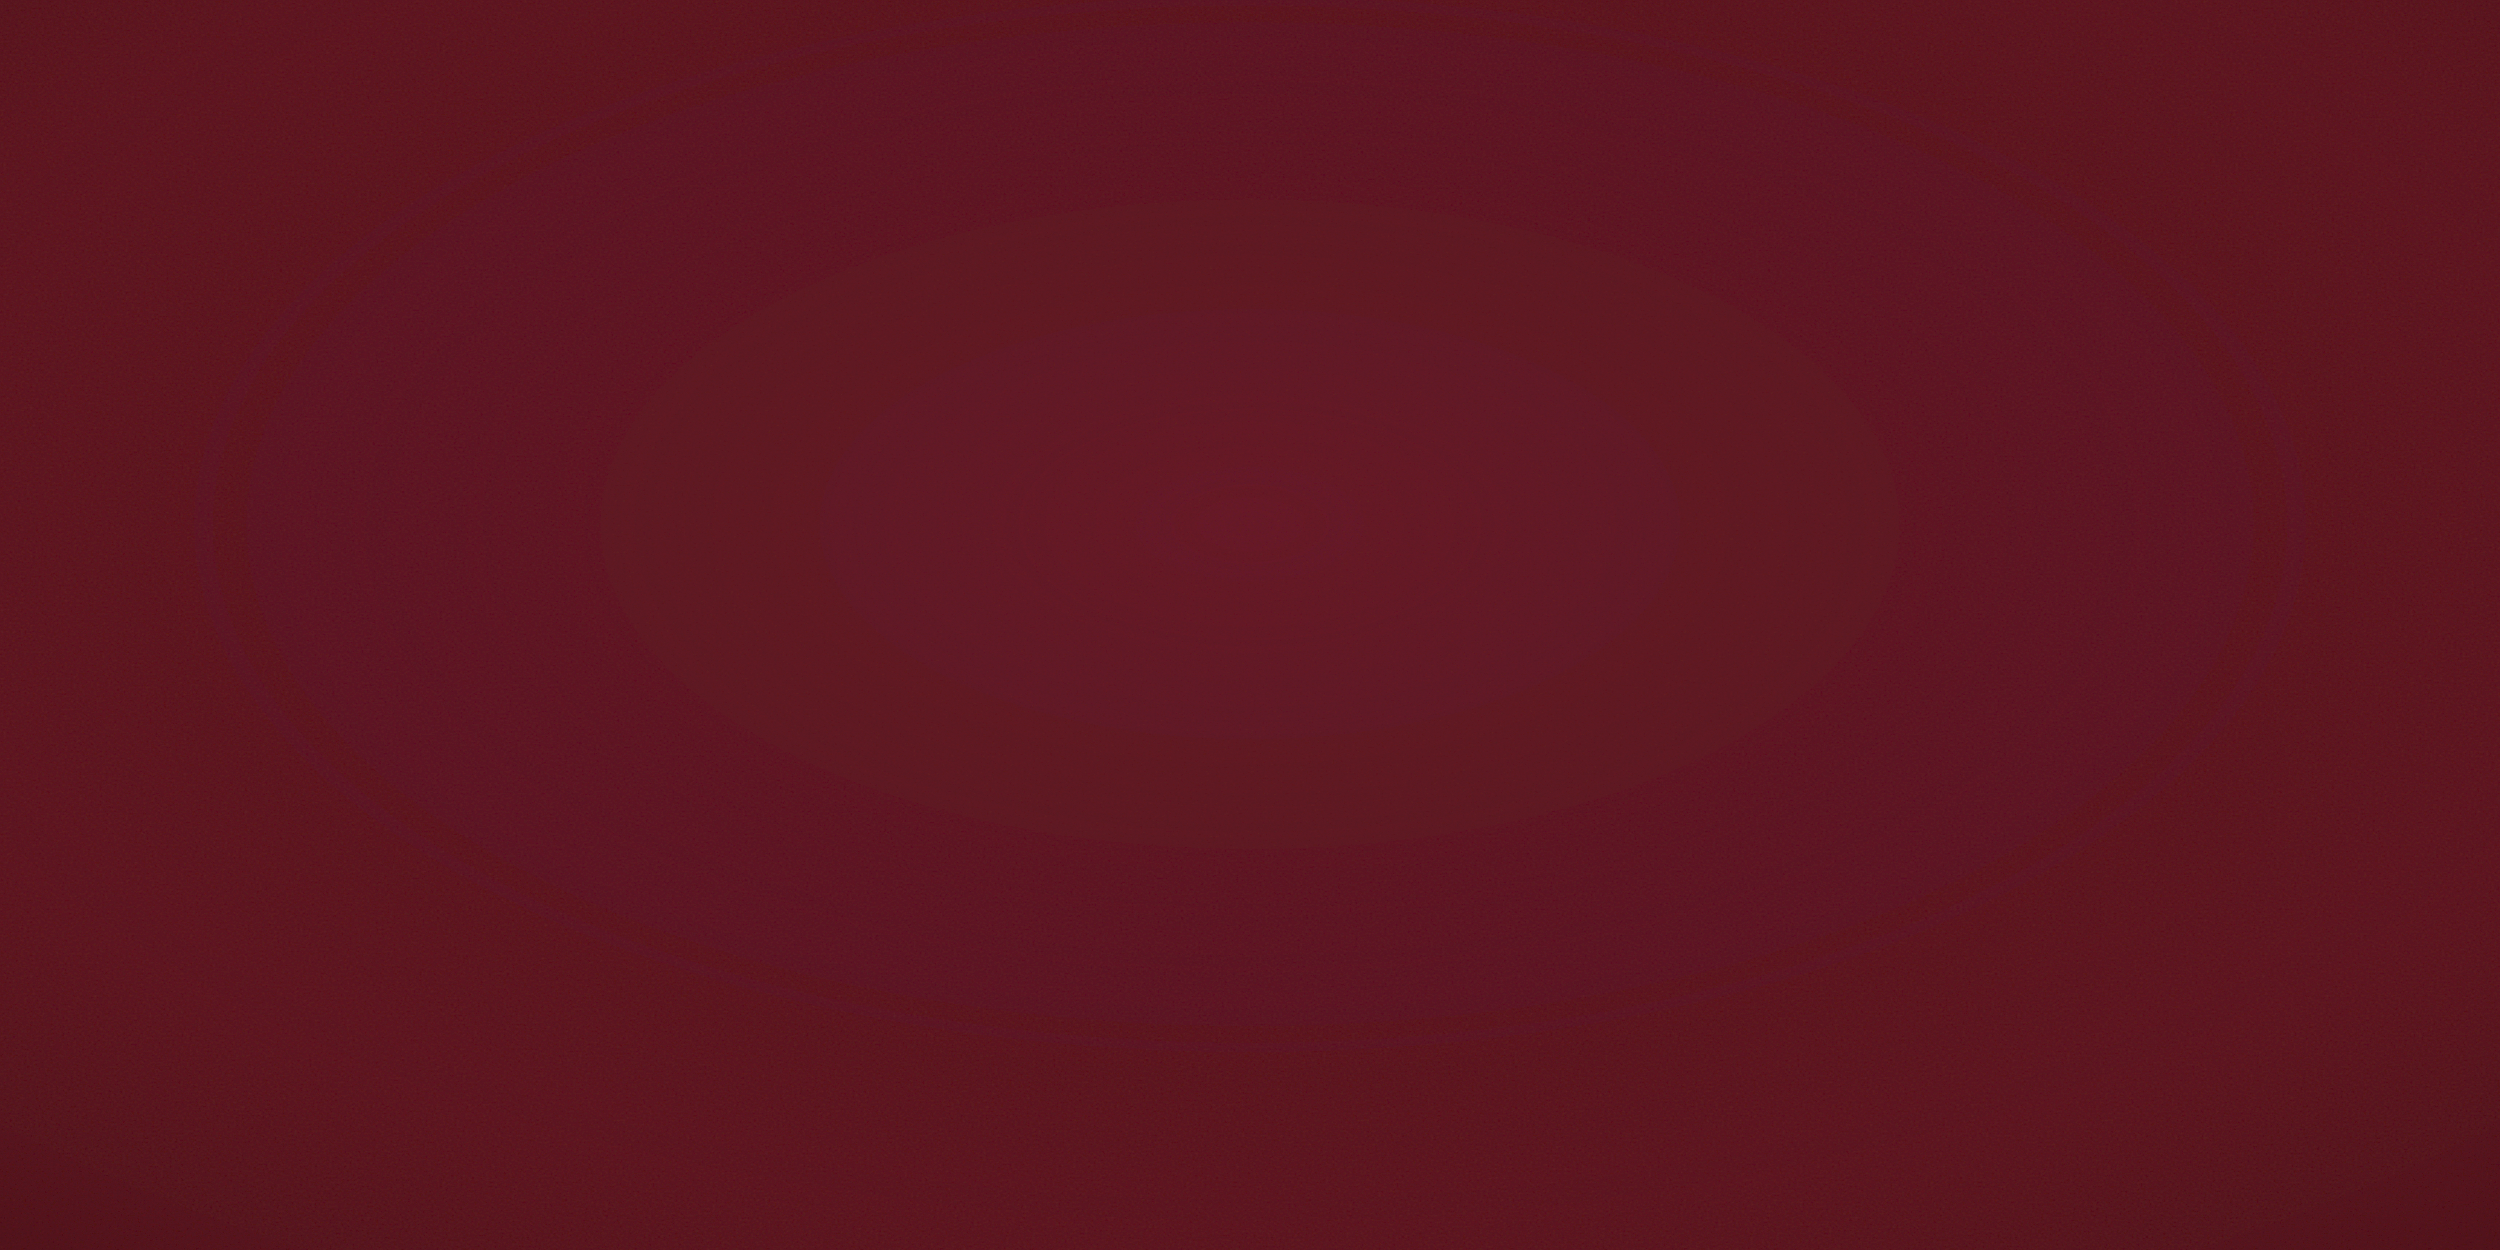
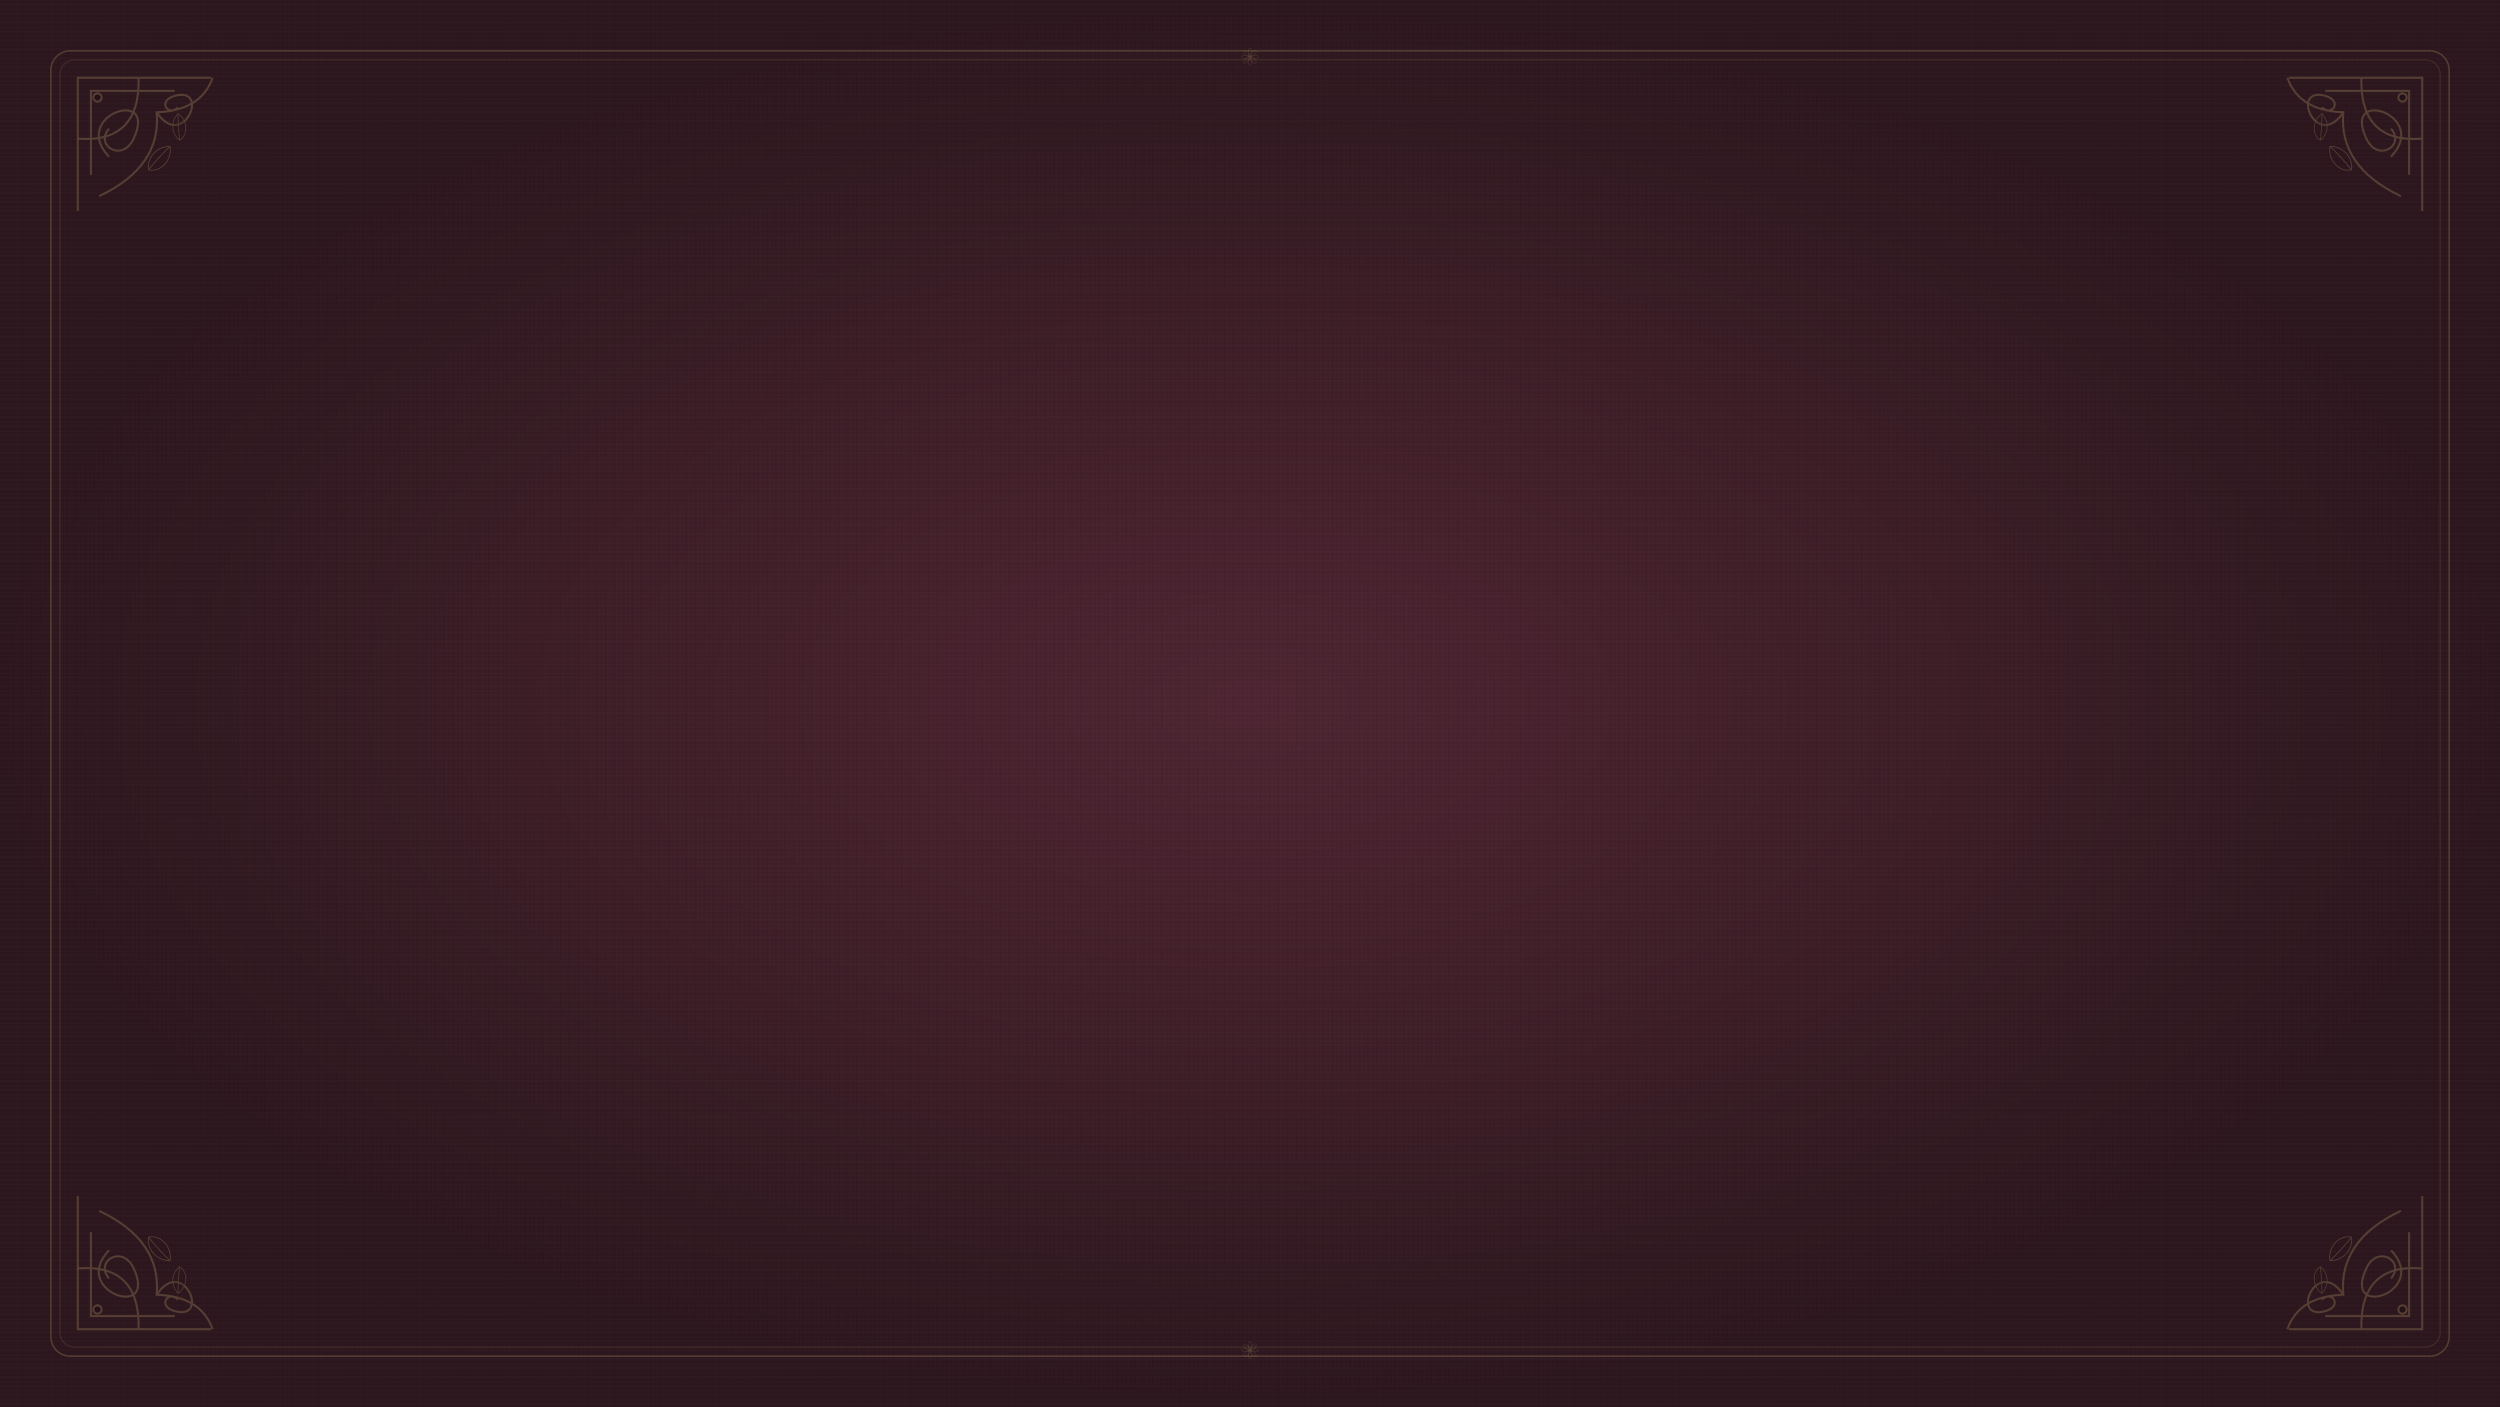
- <svg xmlns="http://www.w3.org/2000/svg" width="2048" height="1024" viewBox="0 0 2048 1024">
+ <svg xmlns="http://www.w3.org/2000/svg" width="1672" height="941" viewBox="0 0 1672 941">
  <defs>
-     <filter id="felt" x="-10%" y="-10%" width="120%" height="120%">
-       <feTurbulence type="fractalNoise" baseFrequency="0.42 0.55" numOctaves="3" seed="17" result="noise" />
-       <feColorMatrix in="noise" type="matrix" values="0.18 0 0 0 0.08  0 0.06 0 0 0  0 0 0.04 0 0  0 0 0 0.34 0" result="grain" />
-       <feBlend in="SourceGraphic" in2="grain" mode="multiply" />
-     </filter>
-     <radialGradient id="light" cx="50%" cy="42%" r="78%">
-       <stop offset="0" stop-color="#7a1d2e" stop-opacity=".40" />
-       <stop offset=".7" stop-color="#4b0c18" stop-opacity=".08" />
-       <stop offset="1" stop-color="#24040b" stop-opacity=".36" />
+     <radialGradient id="felt">
+       <stop stop-color="#793647" stop-opacity=".27" />
+       <stop offset="1" stop-color="#000" stop-opacity=".28" />
    </radialGradient>
+     <pattern id="weave" width="6" height="6" patternUnits="userSpaceOnUse">
+       <path d="M0 0H6M0 3H6" stroke="#fff" stroke-opacity=".023" />
+       <path d="M0 0V6M3 0V6" stroke="#000" stroke-opacity=".065" />
+     </pattern>
+     <linearGradient id="wood" x2="1" y2="1">
+       <stop stop-color="#5b3e27" />
+       <stop offset=".45" stop-color="#282520" />
+       <stop offset="1" stop-color="#58402c" />
+     </linearGradient>
  </defs>
-   <rect width="2048" height="1024" fill="#5b1020" />
-   <rect width="2048" height="1024" fill="url(#light)" filter="url(#felt)" />
+   <rect width="1672" height="941" fill="#3f202a" />
+   <rect width="1672" height="941" fill="url(#felt)" />
+   <rect width="1672" height="941" fill="url(#weave)" />
+   <g stroke="#d9b878" fill="none">
+     <rect x="34" y="34" width="1604" height="873" rx="13" stroke-opacity=".24" />
+     <rect x="40" y="40" width="1592" height="861" rx="10" stroke-opacity=".1" />
+     <g transform="translate(52 52) scale(1.1 1.1)" opacity=".24" stroke-width="1.25">
+       <path d="M0 81V0H81M8 59V8H59M0 37Q38 40 37 0M13 72Q51 54 48 21Q75 20 82 0M19 48C-5 23 49 5 34 37C27 52 10 41 19 31M48 21C64 45 81 5 59 11C48 14 55 24 61 18" />
+       <g transform="translate(43 56) rotate(64) scale(.42)">
+         <path d="M0 0C-20-7-24-29-17-43C1-38 12-15 0 0Z" fill="currentColor" fill-opacity=".18" />
+         <path d="M0 0Q-10-21-17-43" />
+       </g>
+       <g transform="translate(62 38) rotate(18) scale(.35)">
+         <path d="M0 0C-20-7-24-29-17-43C1-38 12-15 0 0Z" fill="currentColor" fill-opacity=".18" />
+         <path d="M0 0Q-10-21-17-43" />
+       </g>
+       <circle cx="12" cy="12" r="2.5" fill="currentColor" />
+     </g>
+     <g transform="translate(1620 52) scale(-1.1 1.1)" opacity=".24" stroke-width="1.25">
+       <path d="M0 81V0H81M8 59V8H59M0 37Q38 40 37 0M13 72Q51 54 48 21Q75 20 82 0M19 48C-5 23 49 5 34 37C27 52 10 41 19 31M48 21C64 45 81 5 59 11C48 14 55 24 61 18" />
+       <g transform="translate(43 56) rotate(64) scale(.42)">
+         <path d="M0 0C-20-7-24-29-17-43C1-38 12-15 0 0Z" fill="currentColor" fill-opacity=".18" />
+         <path d="M0 0Q-10-21-17-43" />
+       </g>
+       <g transform="translate(62 38) rotate(18) scale(.35)">
+         <path d="M0 0C-20-7-24-29-17-43C1-38 12-15 0 0Z" fill="currentColor" fill-opacity=".18" />
+         <path d="M0 0Q-10-21-17-43" />
+       </g>
+       <circle cx="12" cy="12" r="2.5" fill="currentColor" />
+     </g>
+     <g transform="translate(52 889) scale(1.1 -1.1)" opacity=".24" stroke-width="1.25">
+       <path d="M0 81V0H81M8 59V8H59M0 37Q38 40 37 0M13 72Q51 54 48 21Q75 20 82 0M19 48C-5 23 49 5 34 37C27 52 10 41 19 31M48 21C64 45 81 5 59 11C48 14 55 24 61 18" />
+       <g transform="translate(43 56) rotate(64) scale(.42)">
+         <path d="M0 0C-20-7-24-29-17-43C1-38 12-15 0 0Z" fill="currentColor" fill-opacity=".18" />
+         <path d="M0 0Q-10-21-17-43" />
+       </g>
+       <g transform="translate(62 38) rotate(18) scale(.35)">
+         <path d="M0 0C-20-7-24-29-17-43C1-38 12-15 0 0Z" fill="currentColor" fill-opacity=".18" />
+         <path d="M0 0Q-10-21-17-43" />
+       </g>
+       <circle cx="12" cy="12" r="2.5" fill="currentColor" />
+     </g>
+     <g transform="translate(1620 889) scale(-1.1 -1.1)" opacity=".24" stroke-width="1.25">
+       <path d="M0 81V0H81M8 59V8H59M0 37Q38 40 37 0M13 72Q51 54 48 21Q75 20 82 0M19 48C-5 23 49 5 34 37C27 52 10 41 19 31M48 21C64 45 81 5 59 11C48 14 55 24 61 18" />
+       <g transform="translate(43 56) rotate(64) scale(.42)">
+         <path d="M0 0C-20-7-24-29-17-43C1-38 12-15 0 0Z" fill="currentColor" fill-opacity=".18" />
+         <path d="M0 0Q-10-21-17-43" />
+       </g>
+       <g transform="translate(62 38) rotate(18) scale(.35)">
+         <path d="M0 0C-20-7-24-29-17-43C1-38 12-15 0 0Z" fill="currentColor" fill-opacity=".18" />
+         <path d="M0 0Q-10-21-17-43" />
+       </g>
+       <circle cx="12" cy="12" r="2.5" fill="currentColor" />
+     </g>
+     <g transform="translate(836 38) scale(.22)" opacity=".28">
+       <ellipse cx="0" cy="-13" rx="5.2" ry="13" transform="rotate(0)" />
+       <ellipse cx="0" cy="-13" rx="5.2" ry="13" transform="rotate(45)" />
+       <ellipse cx="0" cy="-13" rx="5.2" ry="13" transform="rotate(90)" />
+       <ellipse cx="0" cy="-13" rx="5.2" ry="13" transform="rotate(135)" />
+       <ellipse cx="0" cy="-13" rx="5.2" ry="13" transform="rotate(180)" />
+       <ellipse cx="0" cy="-13" rx="5.2" ry="13" transform="rotate(225)" />
+       <ellipse cx="0" cy="-13" rx="5.2" ry="13" transform="rotate(270)" />
+       <ellipse cx="0" cy="-13" rx="5.2" ry="13" transform="rotate(315)" />
+       <circle r="4.42" />
+     </g>
+     <g transform="translate(836 903) scale(.22)" opacity=".28">
+       <ellipse cx="0" cy="-13" rx="5.2" ry="13" transform="rotate(0)" />
+       <ellipse cx="0" cy="-13" rx="5.2" ry="13" transform="rotate(45)" />
+       <ellipse cx="0" cy="-13" rx="5.2" ry="13" transform="rotate(90)" />
+       <ellipse cx="0" cy="-13" rx="5.2" ry="13" transform="rotate(135)" />
+       <ellipse cx="0" cy="-13" rx="5.2" ry="13" transform="rotate(180)" />
+       <ellipse cx="0" cy="-13" rx="5.2" ry="13" transform="rotate(225)" />
+       <ellipse cx="0" cy="-13" rx="5.2" ry="13" transform="rotate(270)" />
+       <ellipse cx="0" cy="-13" rx="5.2" ry="13" transform="rotate(315)" />
+       <circle r="4.42" />
+     </g>
+   </g>
</svg>
